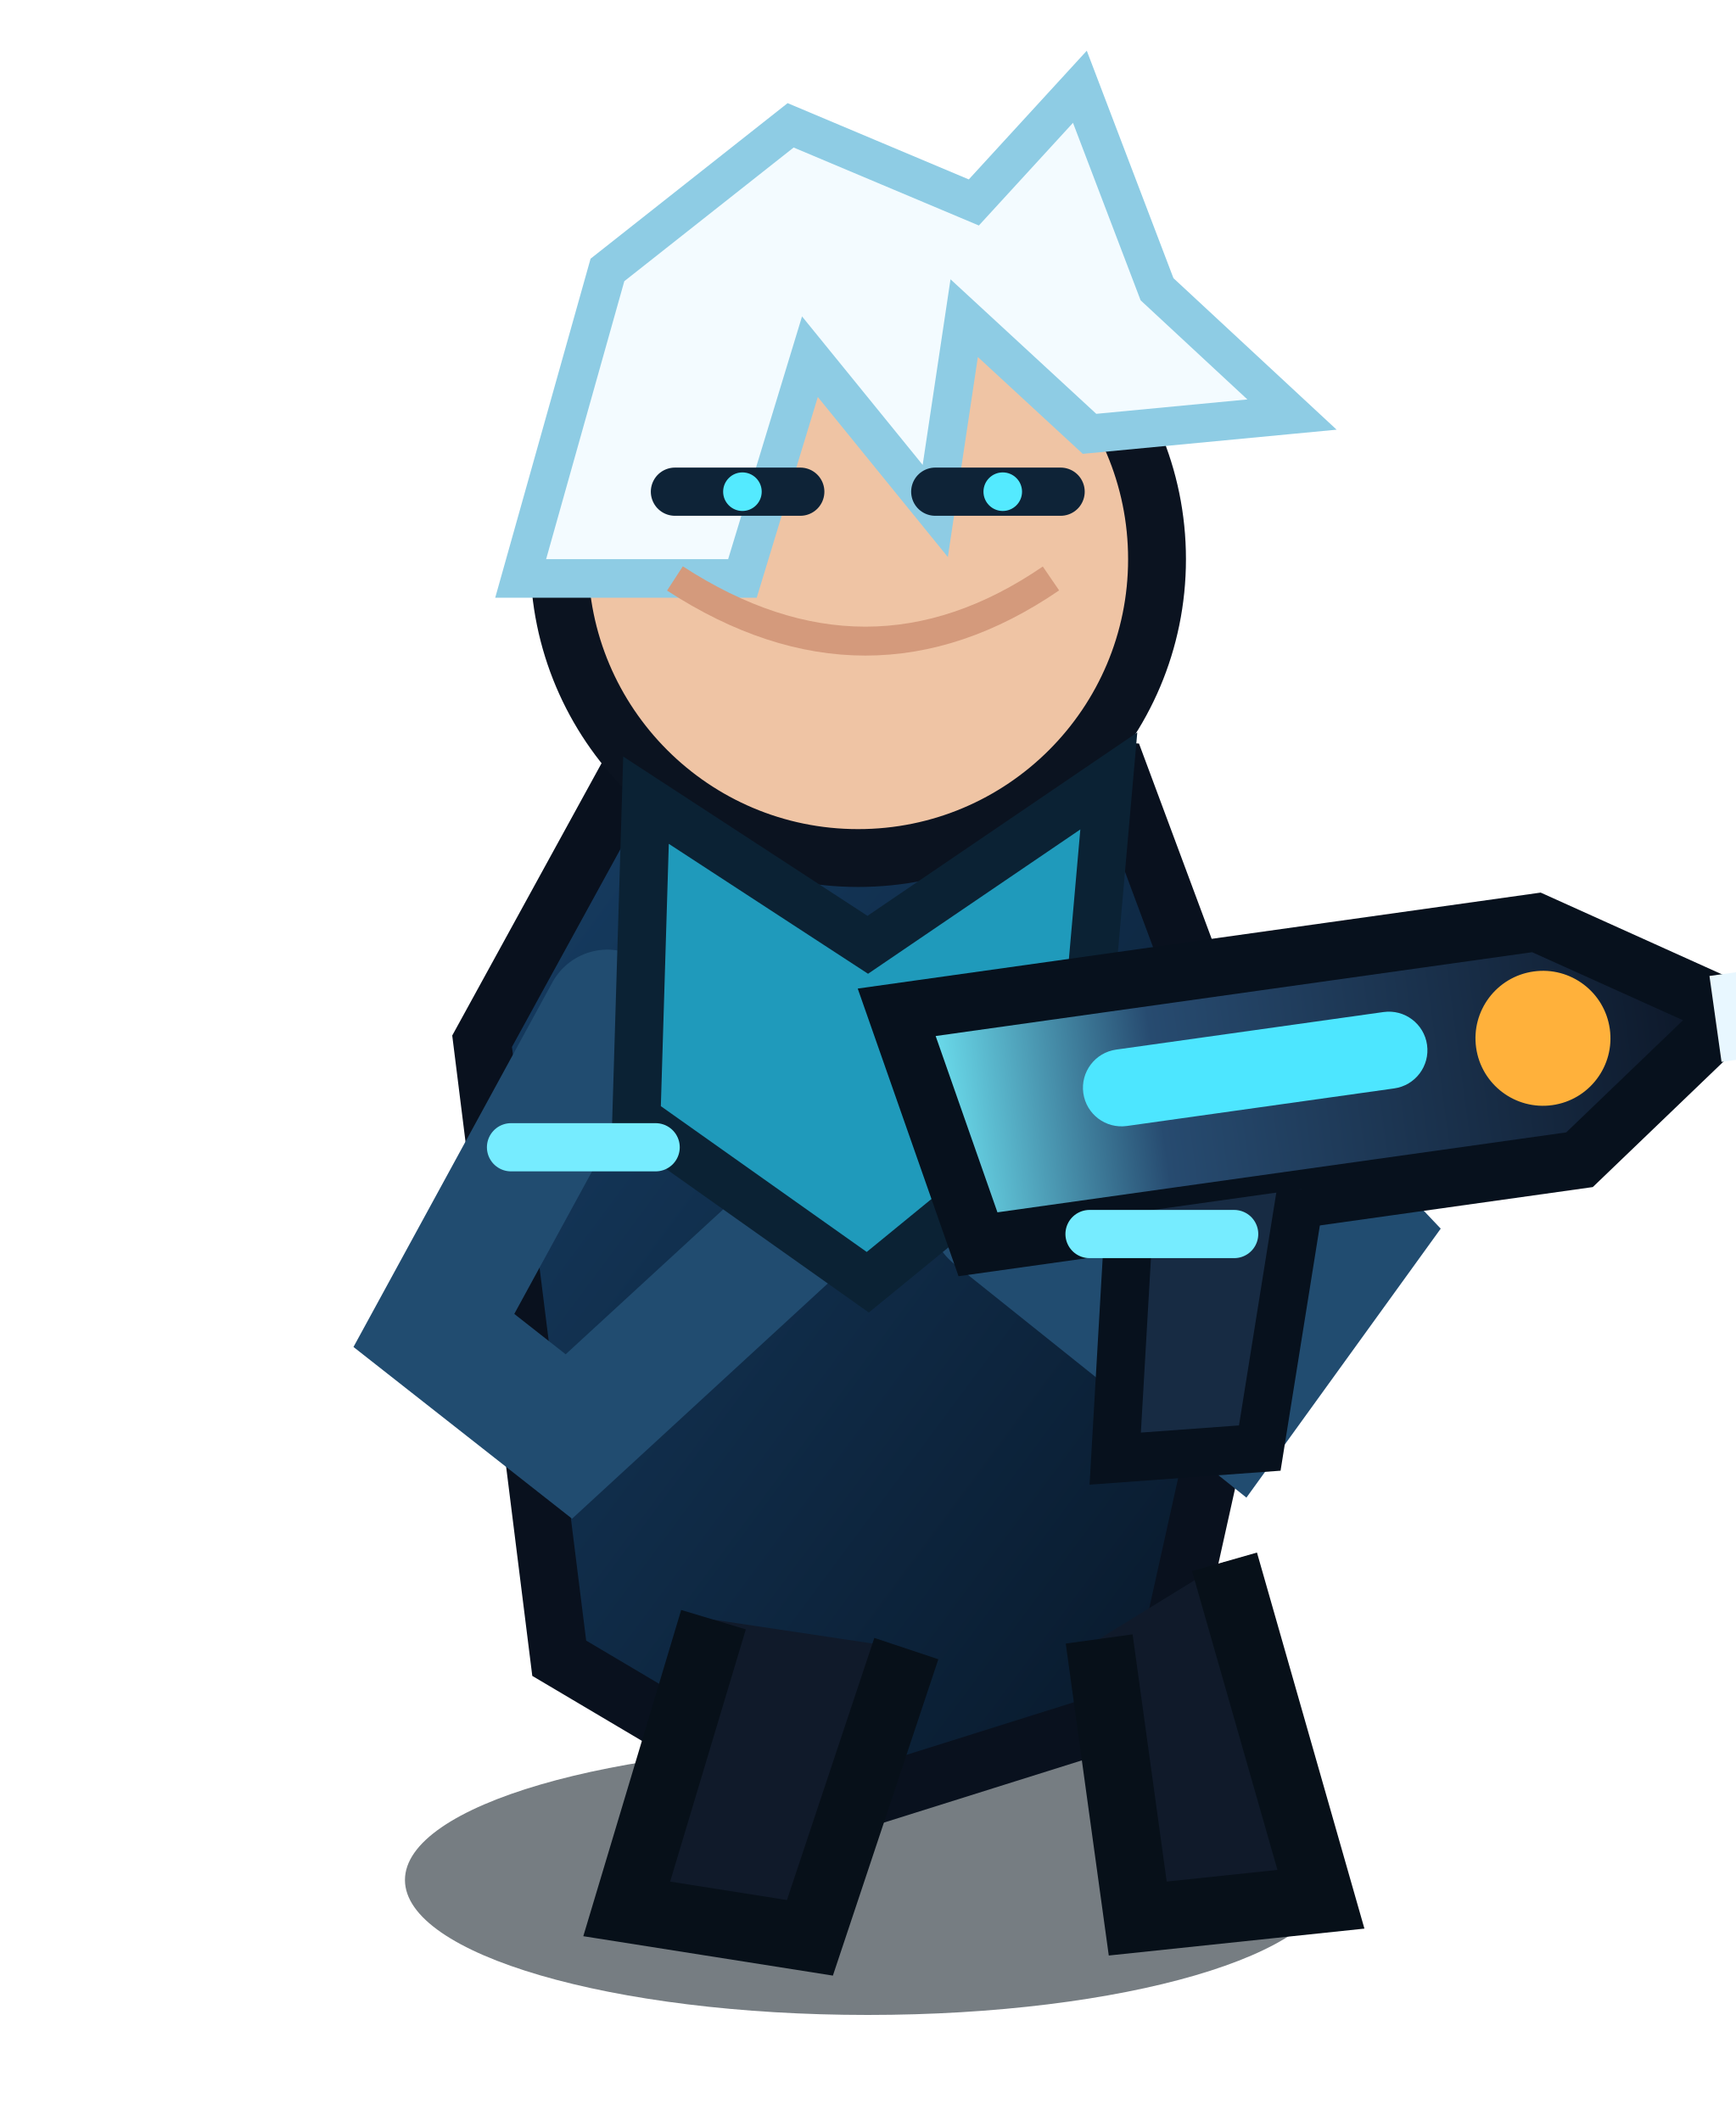
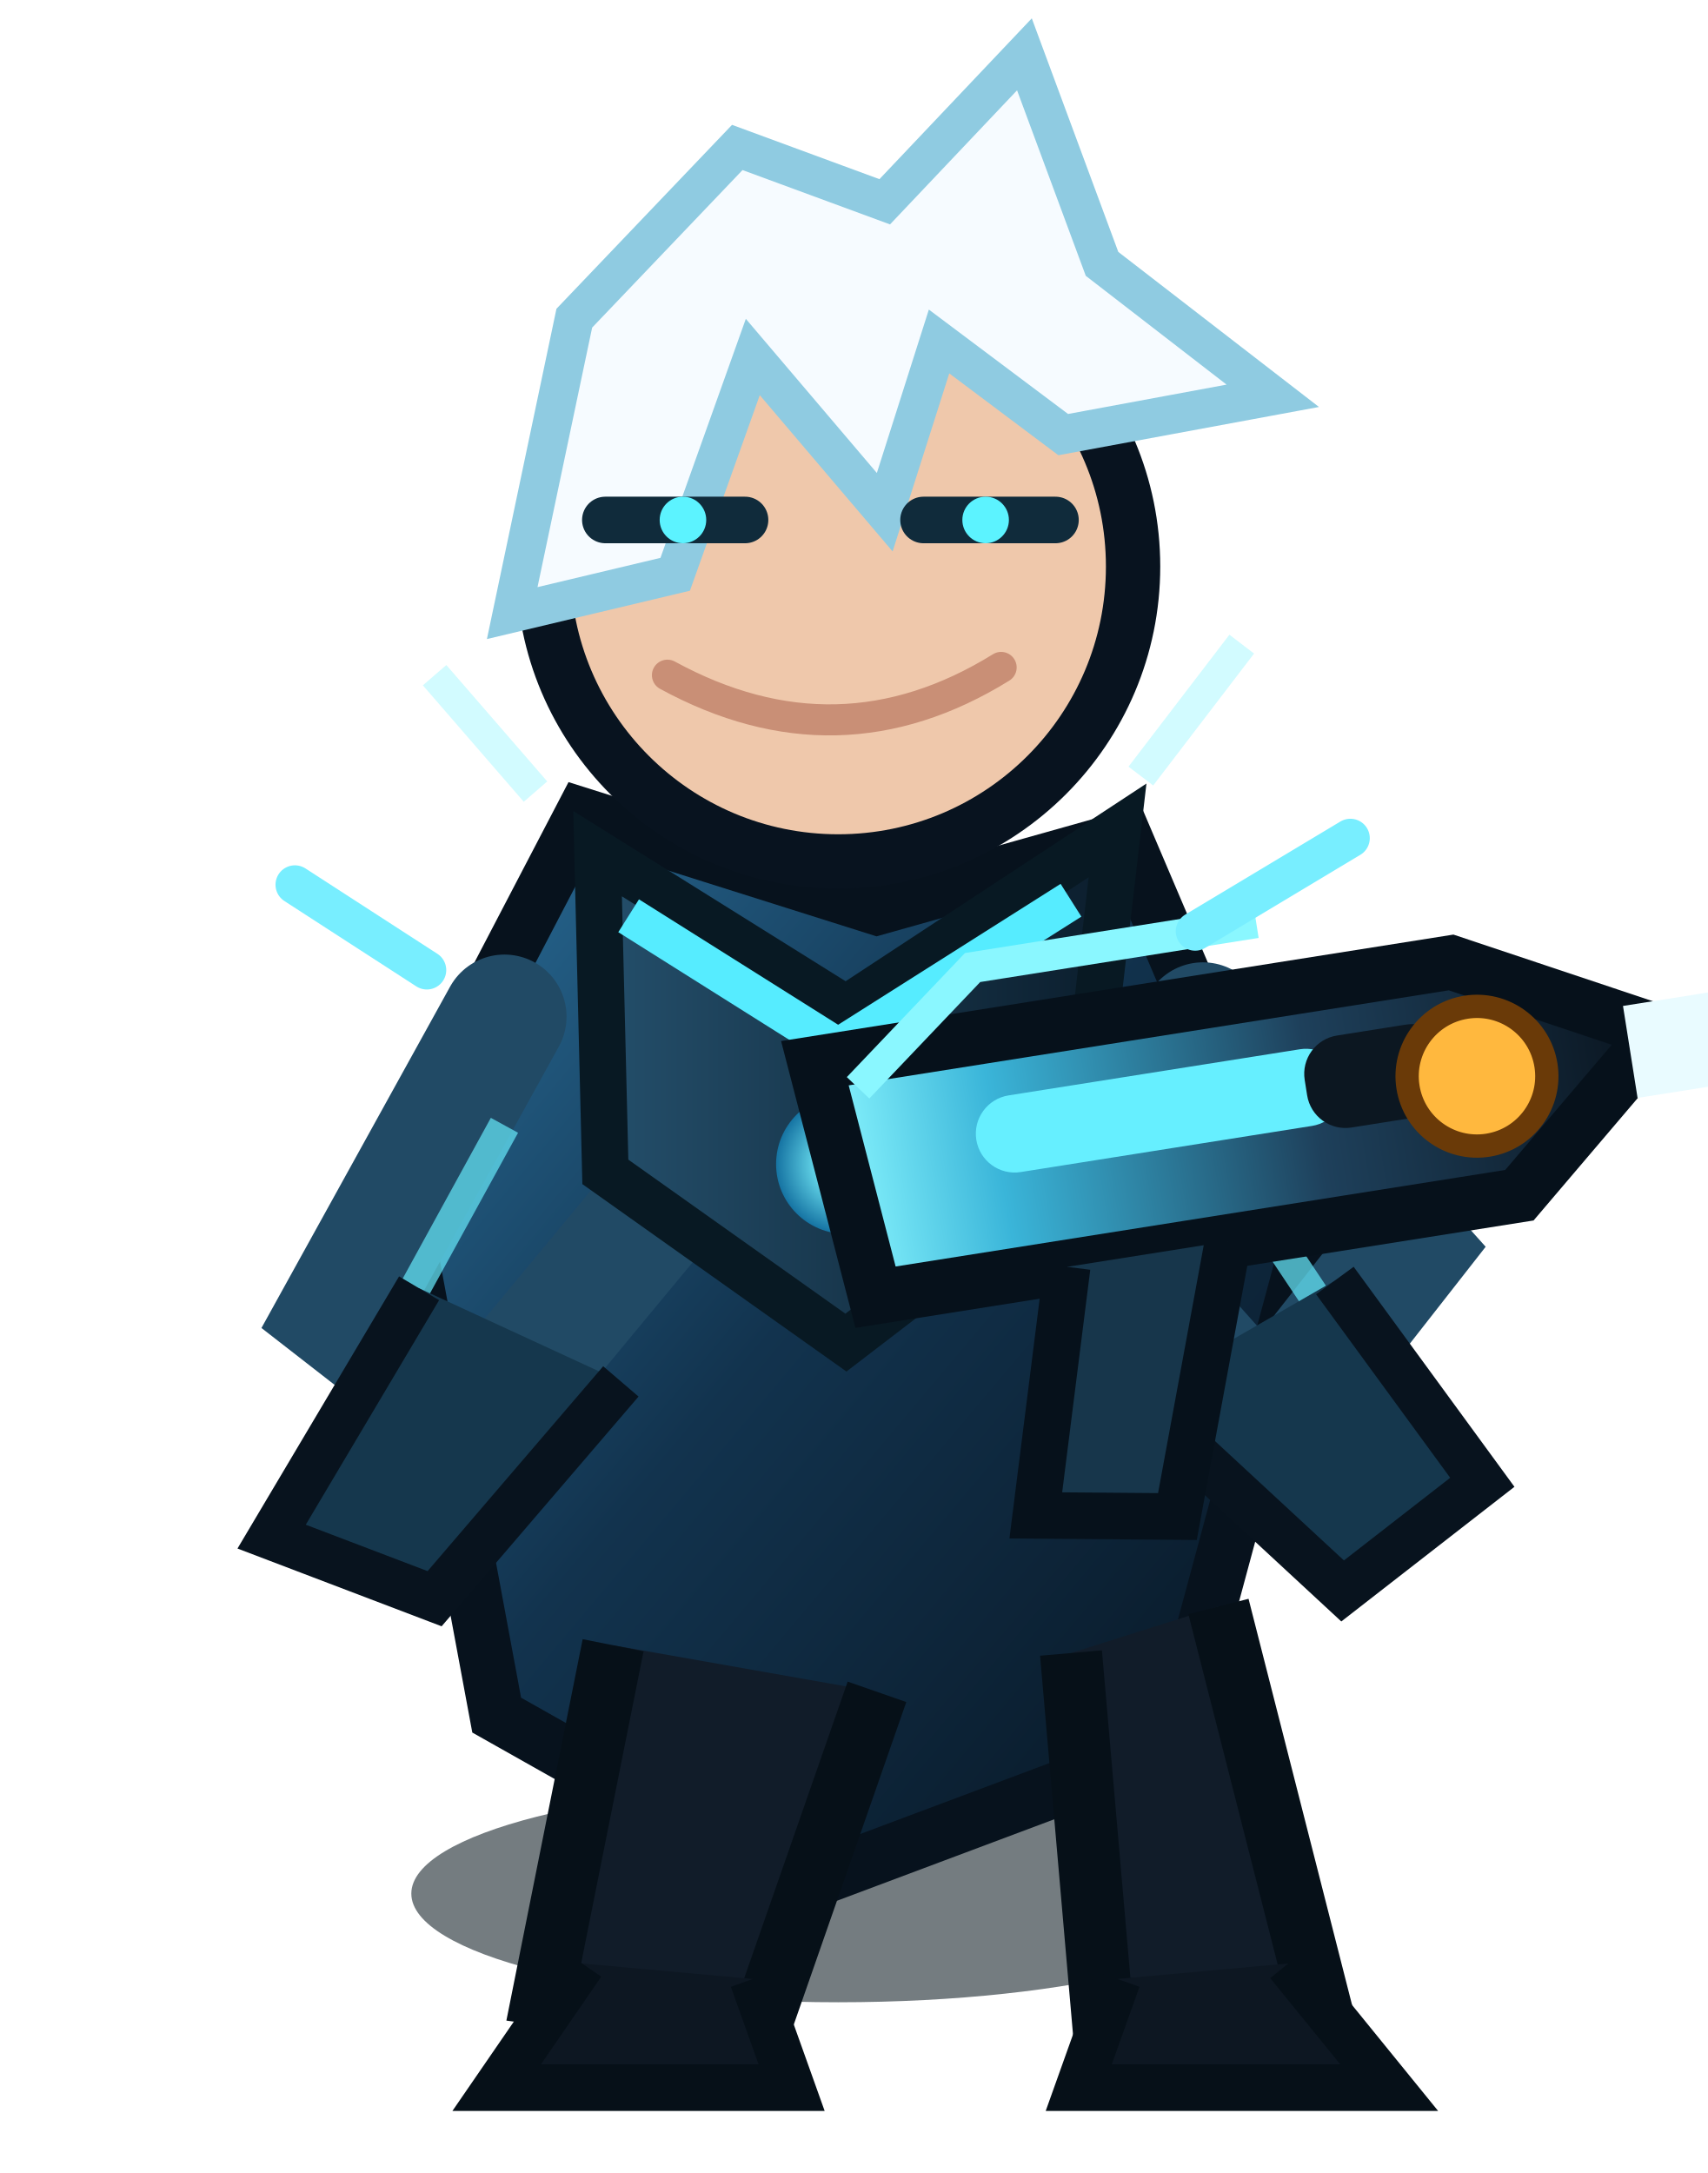
- <svg xmlns="http://www.w3.org/2000/svg" viewBox="0 0 180 220">
+ <svg xmlns="http://www.w3.org/2000/svg" viewBox="0 0 220 280">
  <defs>
    <linearGradient id="coat" x1="0" y1="0" x2="1" y2="1">
-       <stop stop-color="#173f66" />
-       <stop offset="1" stop-color="#071525" />
+       <stop stop-color="#2a6f9b" />
+       <stop offset=".45" stop-color="#12334e" />
+       <stop offset="1" stop-color="#07131f" />
    </linearGradient>
-     <linearGradient id="gun" x1="0" y1="0" x2="1" y2="0">
-       <stop stop-color="#75f2ff" />
-       <stop offset=".3" stop-color="#274b70" />
-       <stop offset="1" stop-color="#0b1424" />
+     <linearGradient id="armor">
+       <stop stop-color="#244f6b" />
+       <stop offset="1" stop-color="#0b1d2c" />
    </linearGradient>
+     <linearGradient id="rifle" x1="0" x2="1">
+       <stop stop-color="#8af6ff" />
+       <stop offset=".2" stop-color="#3ab5d9" />
+       <stop offset=".58" stop-color="#1e405b" />
+       <stop offset="1" stop-color="#09131d" />
+     </linearGradient>
+     <radialGradient id="glow">
+       <stop stop-color="#ffffff" />
+       <stop offset=".25" stop-color="#7cf5ff" />
+       <stop offset="1" stop-color="#1674a3" />
+     </radialGradient>
  </defs>
-   <ellipse cx="90" cy="195" rx="48" ry="14" fill="#06121b" opacity=".55" />
-   <path d="M67 77 50 108l8 64 27 16 35-11 12-54-16-43z" fill="url(#coat)" stroke="#09111e" stroke-width="6" />
-   <path d="m63 105-18 33 14 11 25-23m39-17 18 19-13 18-25-20" fill="none" stroke="#214c70" stroke-width="13" stroke-linecap="round" />
-   <circle cx="89" cy="58" r="31" fill="#efc4a4" stroke="#0b1320" stroke-width="6" />
-   <path d="M54 60 63 28l19-15 19 8 11-12 8 21 14 13-21 2-13-12-3 20-13-16-7 23z" fill="#f3fbff" stroke="#8ecce4" stroke-width="4" />
-   <path d="M70 60q20 13 39 0" fill="none" stroke="#d49a7c" stroke-width="3" />
-   <path d="M70 51h13m14 0h13" stroke="#0e2337" stroke-width="5" stroke-linecap="round" />
-   <circle cx="77" cy="51" r="2" fill="#54eaff" />
-   <circle cx="104" cy="51" r="2" fill="#54eaff" />
-   <path d="M67 83 90 98l25-17-3 34-22 18-24-17z" fill="#1f9abb" stroke="#0b2234" stroke-width="5" />
-   <path d="m74 168-9 30 19 3 10-30m20-1 4 29 19-2-10-35" fill="#101a2a" stroke="#071019" stroke-width="7" />
-   <g transform="translate(93 105) rotate(-8)">
-     <path d="M0 0h67l19 12-18 13H5z" fill="url(#gun)" stroke="#07111d" stroke-width="6" />
-     <rect x="18" y="7" width="36" height="8" rx="4" fill="#4de6ff" />
-     <path d="m21 24-5 25 15 1 8-26" fill="#172b43" stroke="#07111d" stroke-width="5" />
-     <circle cx="66" cy="12" r="7" fill="#ffb13b" />
-     <path d="M84 8h18v9H84" fill="#e8f7ff" />
+   <ellipse cx="108" cy="244" rx="55" ry="14" fill="#021018" opacity=".55" />
+   <path d="M75 105 51 151l13 70 39 22 48-18 17-63-23-54-32 9z" fill="url(#coat)" stroke="#07121d" stroke-width="7" />
+   <path d="M65 131 44 169l18 14 29-35m64-16 26 29-18 23-33-37" fill="none" stroke="#214a65" stroke-width="16" stroke-linecap="round" />
+   <path d="M65 145 48 176m104-35 20 30" fill="none" stroke="#62dff2" stroke-width="4" opacity=".75" />
+   <circle cx="108" cy="73" r="38" fill="#efc8ab" stroke="#08131f" stroke-width="7" />
+   <path d="M66 79 74 41l21-22 19 7 18-19 10 27 22 17-27 5-16-12-7 22-17-20-10 28z" fill="#f6fbff" stroke="#8fcbe1" stroke-width="5" />
+   <path d="M78 67h18m23 0h17" stroke="#102b3b" stroke-width="6" stroke-linecap="round" />
+   <circle cx="88" cy="67" r="3" fill="#5cf3ff" />
+   <circle cx="127" cy="67" r="3" fill="#5cf3ff" />
+   <path d="M86 87q22 12 43-1" fill="none" stroke="#c98f76" stroke-width="4" stroke-linecap="round" />
+   <path d="M77 110 109 130l35-23-5 43-30 23-31-22z" fill="url(#armor)" stroke="#081923" stroke-width="6" />
+   <path d="M81 118 108 135l30-19" fill="none" stroke="#56ecff" stroke-width="5" />
+   <circle cx="109" cy="150" r="9" fill="url(#glow)" />
+   <path d="M79 212 70 257l28 4 15-43m25-5 4 46 28-1-13-51" fill="#111c29" stroke="#061018" stroke-width="8" />
+   <path d="M75 253 64 269h38l-5-14m47 0-5 14h40l-13-16" fill="#0d1722" stroke="#061018" stroke-width="6" />
+   <path d="M54 166 35 198l21 8 24-28m92-13 19 26-18 14-27-25" fill="#15374d" stroke="#08131e" stroke-width="6" />
+   <g transform="translate(105 137) rotate(-9)">
+     <path d="M0 0h83l25 13-21 18H3z" fill="url(#rifle)" stroke="#06111b" stroke-width="7" />
+     <path d="M28 31 19 62l18 3 12-34" fill="#17364b" stroke="#06111b" stroke-width="6" />
+     <rect x="19" y="8" width="48" height="10" rx="5" fill="#66efff" />
+     <rect x="62" y="7" width="19" height="12" rx="5" fill="#0c1721" />
+     <circle cx="84" cy="15" r="9" fill="#ffb83e" stroke="#6a3a08" stroke-width="3" />
+     <path d="M104 9h24v12h-24" fill="#e9fbff" />
+     <path d="M5 4 22-9h37" fill="none" stroke="#8af7ff" stroke-width="4" />
  </g>
-   <path d="M53 119h15m45 9h15" stroke="#76ecff" stroke-width="5" stroke-linecap="round" />
+   <path d="M55 125 38 114m116 6 20-12" stroke="#78eeff" stroke-width="5" stroke-linecap="round" />
+   <path d="M69 102 56 87m91 13 13-17" stroke="#b4f8ff" stroke-width="4" opacity=".6" />
</svg>
